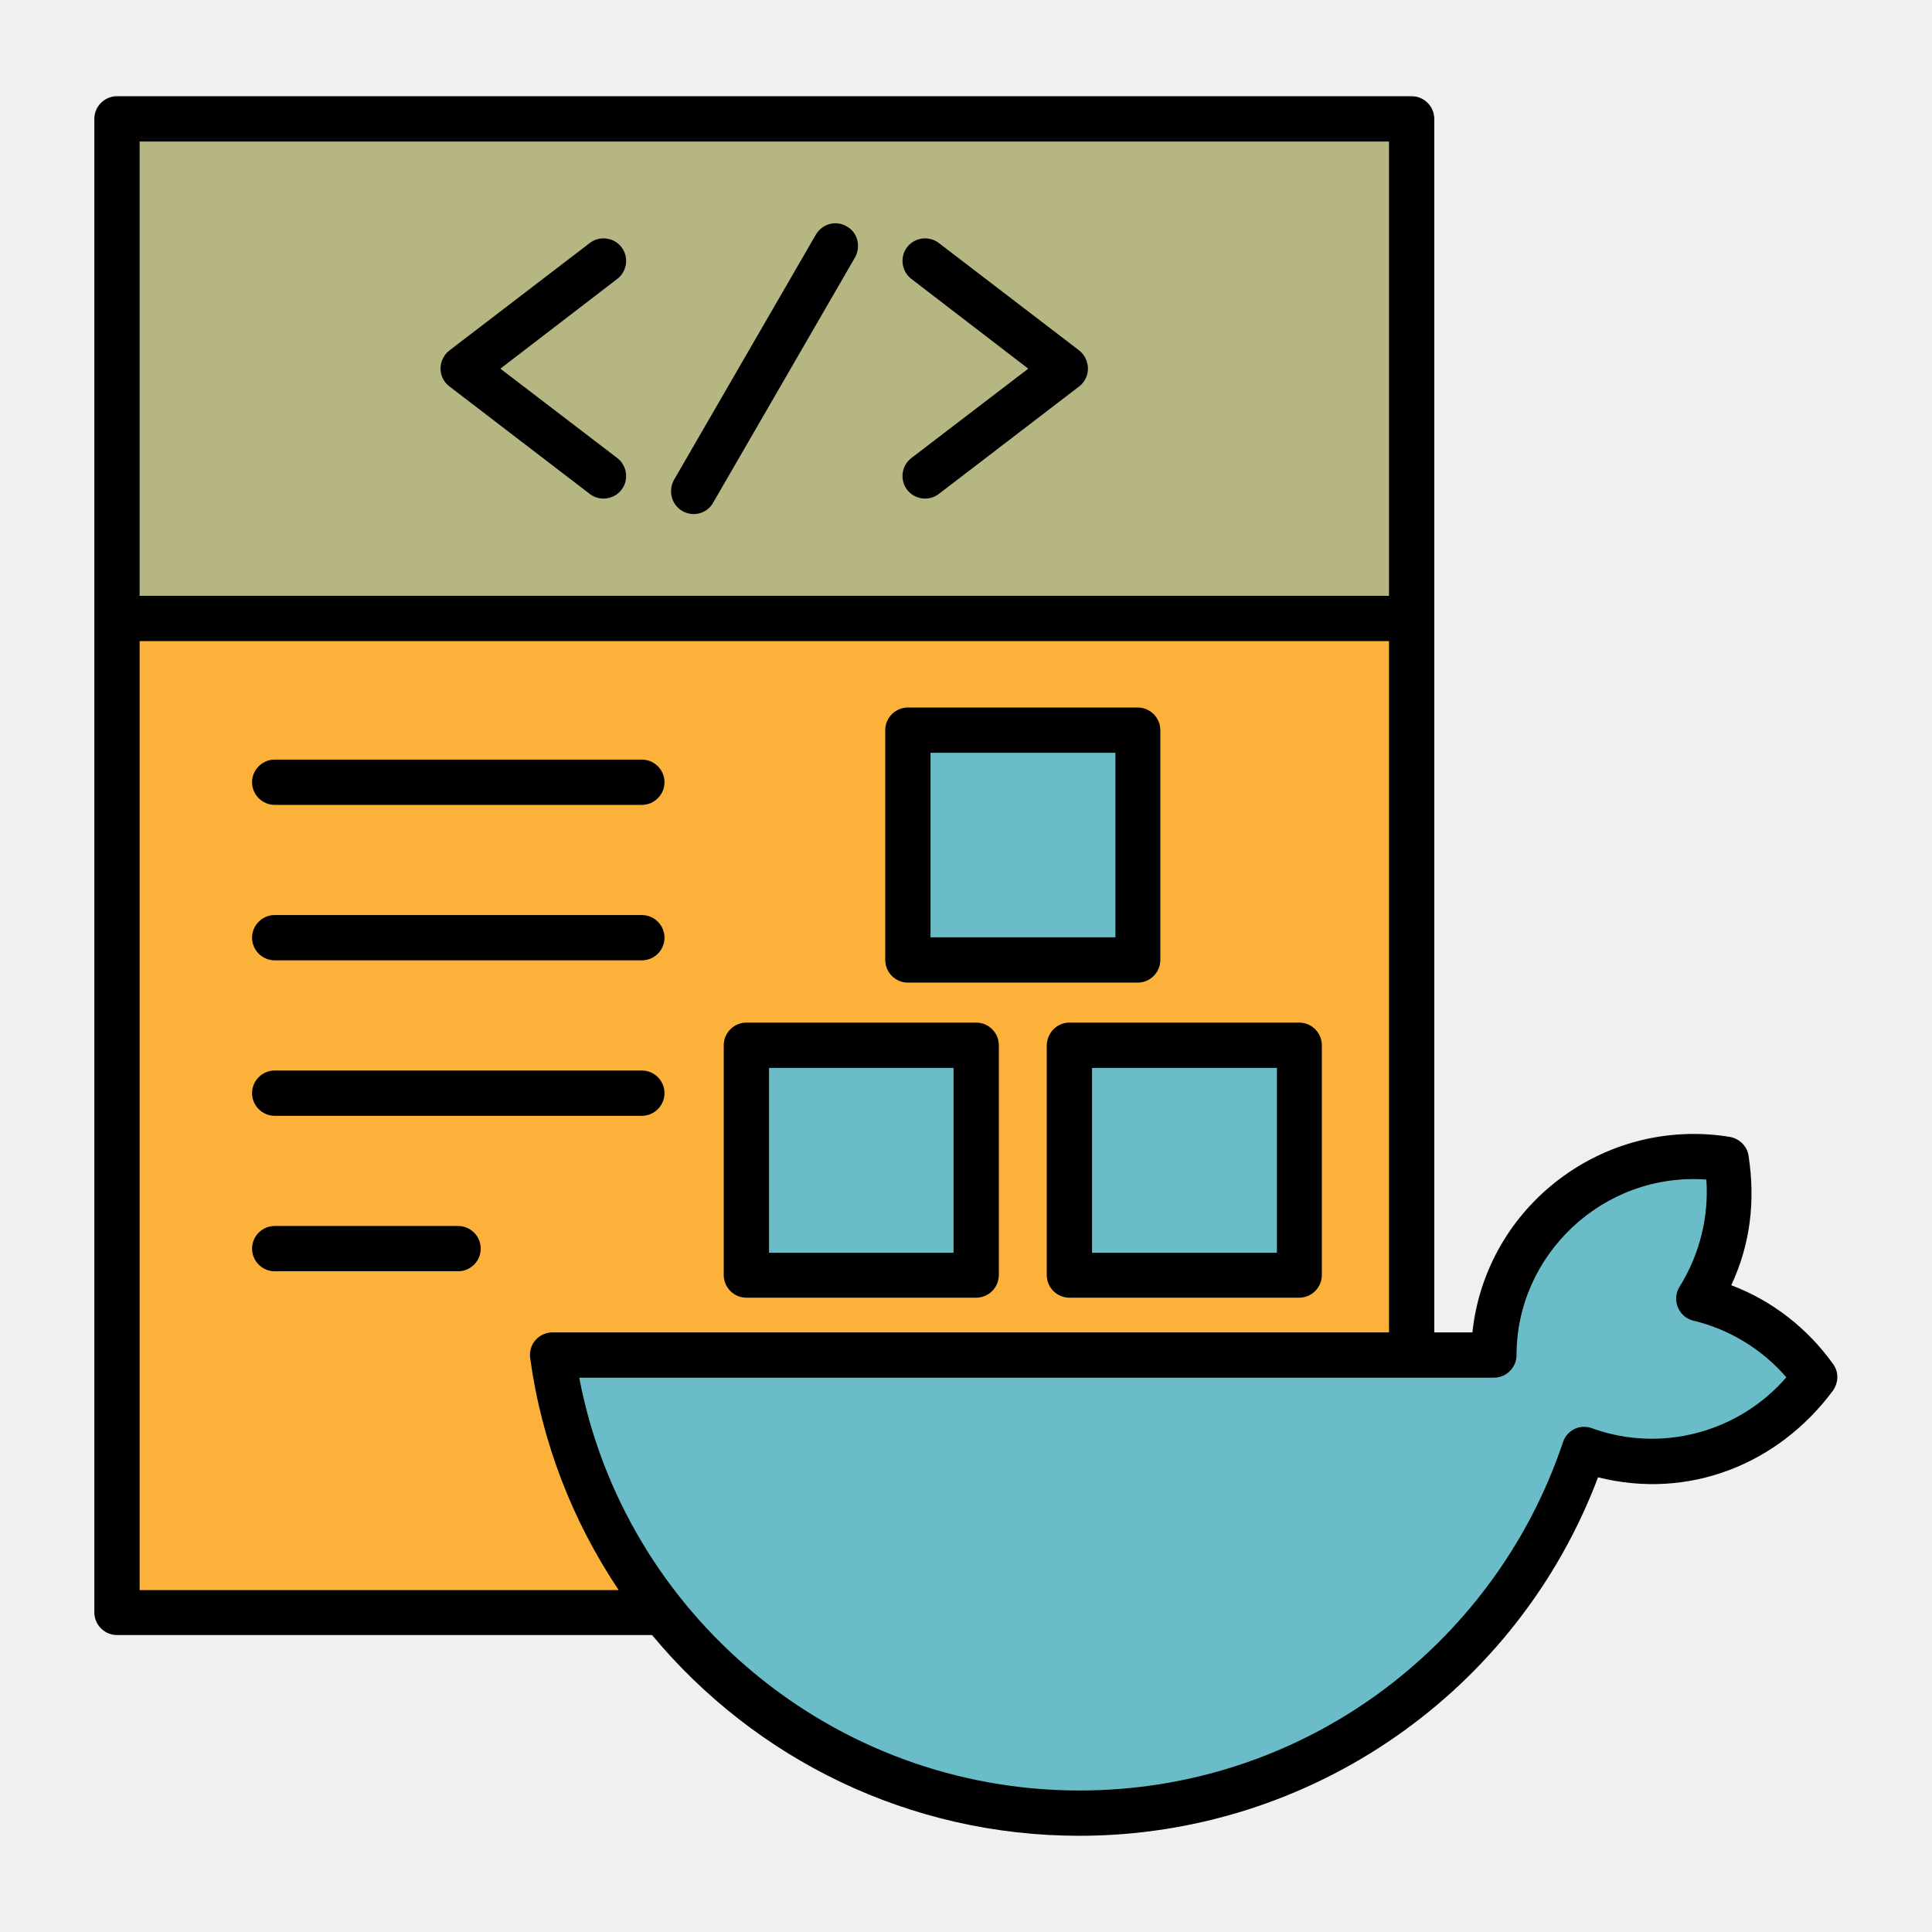
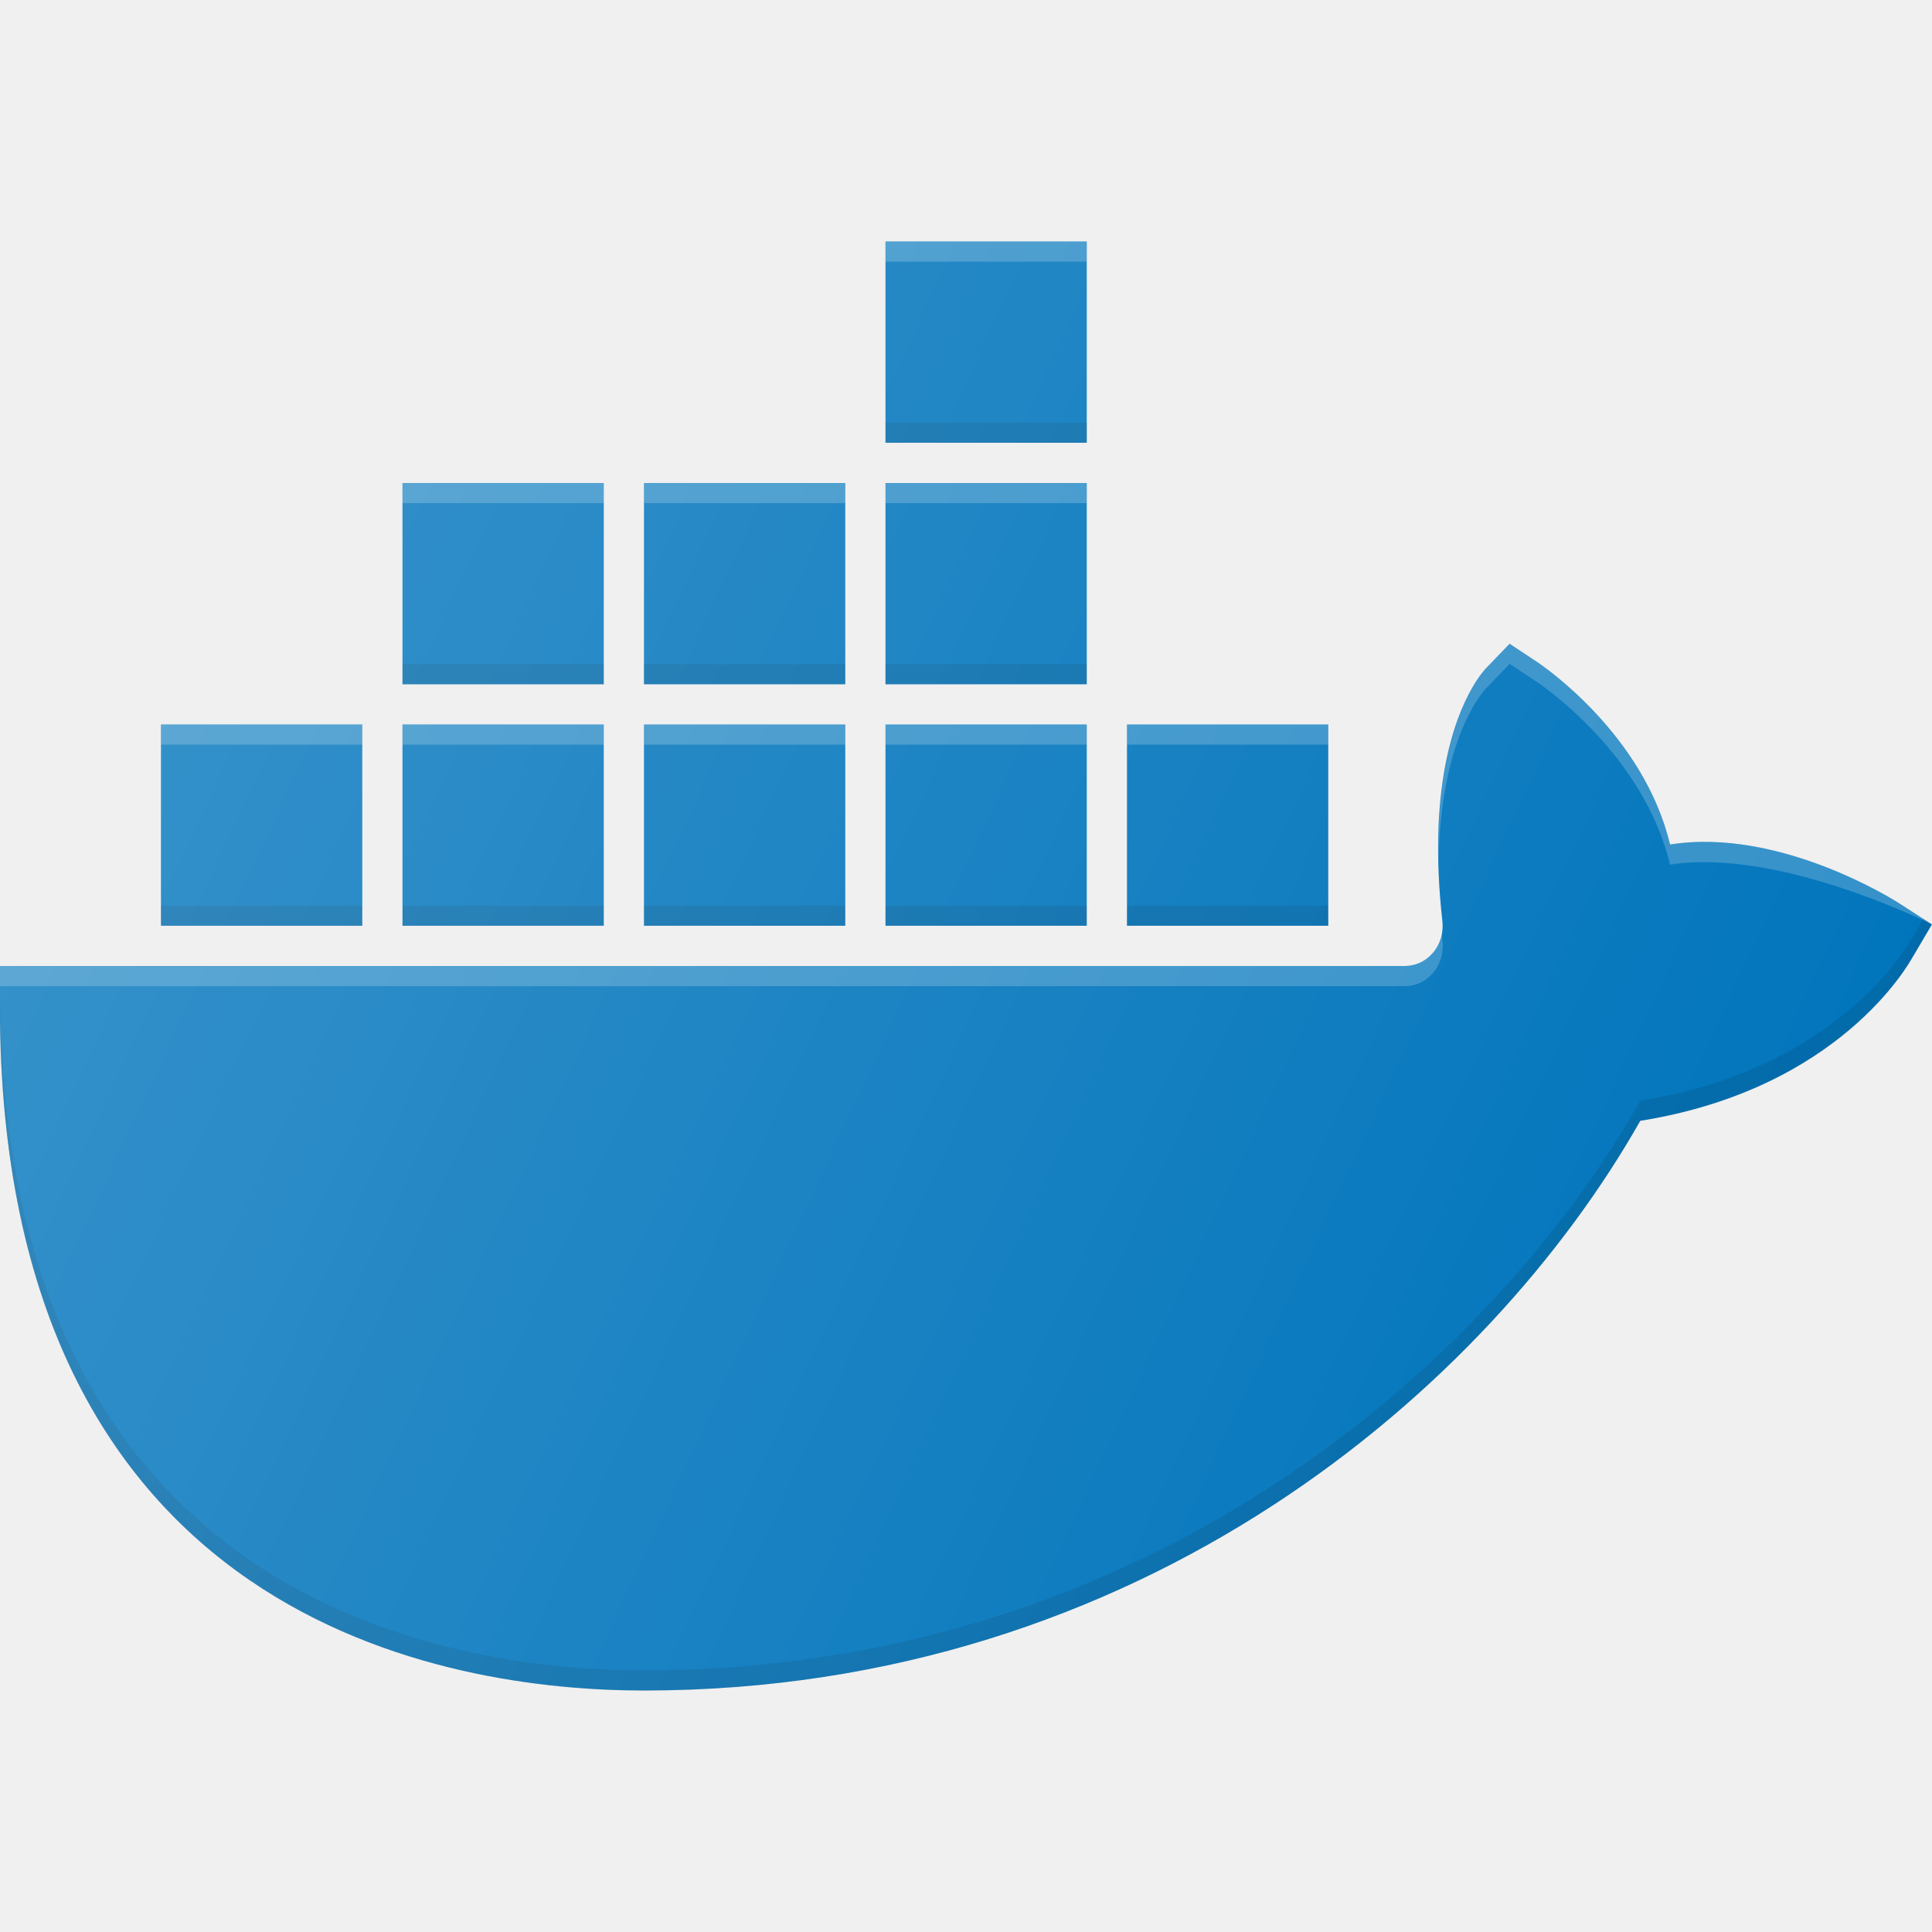
- <svg xmlns="http://www.w3.org/2000/svg" id="Layer_1" enable-background="new 0 0 512 512" viewBox="0 0 512 512">
+ <svg xmlns="http://www.w3.org/2000/svg" id="Layer_1" enable-background="new 0 0 24 24" viewBox="0 0 24 24">
+   <linearGradient id="SVGID_1_" gradientUnits="userSpaceOnUse" x1="1.726" x2="21.241" y1="8.3" y2="17.4">
+     <stop offset="0" stop-color="#fff" stop-opacity=".2" />
+     <stop offset="1" stop-color="#fff" stop-opacity="0" />
+   </linearGradient>
  <g>
-     <g clip-rule="evenodd" fill-rule="evenodd">
-       <path d="m31 163.8h343.1v263.5c-114.4 0-228.8 0-343.1 0 0-87.8 0-175.6 0-263.5z" fill="#fcb13b" />
-       <path d="m419.9 384.1c-18.7 56-71.5 96.4-133.8 96.4-71.2 0-130.1-52.8-139.7-121.4h249.4c.1-13.4 5.2-26.8 15.5-37.1 12.6-12.6 29.9-17.5 46.2-14.8 2.1 12.6-.3 25.8-7.4 37 12.6 3 23.5 10.5 30.8 20.8-9.6 13.5-25.3 22.3-43.1 22.3-6.3-.1-12.3-1.2-17.9-3.2z" fill="#6abdc8" />
-       <path d="m197.8 277h60.9v60.9h-60.9z" fill="#6abdc8" />
-       <path d="m283.4 277h60.9v60.9h-60.9z" fill="#6abdc8" />
-       <path d="m240.6 193.5h60.9v60.9h-60.9z" fill="#6abdc8" />
-       <path d="m31 31.5h343.1v132.4c-114.4 0-228.8 0-343.1 0 0-44.2 0-88.3 0-132.4z" fill="#b5b682" />
-     </g>
-     <path d="m163.6 121.4c2.6 2 3.1 5.8 1.1 8.4s-5.8 3.1-8.4 1.1l-37.2-28.5c-3.2-2.4-3.1-7.2.1-9.6l37.1-28.4c2.6-2 6.4-1.5 8.4 1.1s1.5 6.4-1.1 8.4l-31 23.8zm52.6-59.2c1.7-2.9 5.3-3.9 8.2-2.2 2.9 1.6 3.8 5.3 2.2 8.2l-37.6 65c-1.6 2.9-5.3 3.9-8.2 2.2-2.8-1.6-3.8-5.3-2.2-8.2zm32.6 68.7c-2.6 2-6.4 1.5-8.4-1.1s-1.5-6.4 1.1-8.4l31-23.7-31-23.8c-2.6-2-3.1-5.8-1.1-8.4s5.8-3.1 8.4-1.1l37.1 28.4c3.1 2.4 3.3 7.1.1 9.6zm-176 206c-3.3 0-6-2.7-6-6s2.7-6 6-6h48.6c3.3 0 6 2.7 6 6s-2.7 6-6 6zm0-41.2c-3.3 0-6-2.7-6-6s2.7-6 6-6h97.3c3.3 0 6 2.7 6 6s-2.7 6-6 6zm0-41.2c-3.3 0-6-2.7-6-6s2.7-6 6-6h97.3c3.3 0 6 2.7 6 6s-2.7 6-6 6zm0-41.2c-3.3 0-6-2.7-6-6s2.7-6 6-6h97.3c3.3 0 6 2.7 6 6s-2.7 6-6 6zm-41.8-187.8h343.1c3.3 0 6 2.7 6 6v321.6h10.1c3.6-33.6 34.9-57.3 68.3-51.8 2.6.5 4.6 2.6 4.9 5.1 1.8 11.8.5 23.3-4.6 34.2 10.9 4.1 20.3 11.5 27 20.9 1.6 2.2 1.4 5-.1 7.1-14.6 19.6-38.3 28.9-62.2 22.9-21.4 56.7-75.9 95-137.5 95-44.9 0-85.8-20.2-113.2-53.2h-141.8c-3.3 0-6-2.7-6-6v-395.8c0-3.3 2.7-6 6-6zm337.1 12h-331.1v120.4h331.1zm-127.5 150h60.9c3.3 0 6 2.7 6 6v60.9c0 3.3-2.7 6-6 6h-60.9c-3.3 0-6-2.7-6-6v-60.9c0-3.3 2.7-6 6-6zm55 12h-49v48.9h49zm-12.2 71.5h60.9c3.3 0 6 2.7 6 6v60.9c0 3.3-2.7 6-6 6h-60.9c-3.3 0-6-2.7-6-6v-60.9c.1-3.3 2.7-6 6-6zm55 12h-49v49h49zm-140.6-12h60.9c3.3 0 6 2.7 6 6v60.9c0 3.3-2.7 6-6 6h-60.9c-3.3 0-6-2.7-6-6v-60.9c0-3.3 2.7-6 6-6zm54.9 12h-48.9v49h48.9zm-88.8 138.3c-12.1-18.1-20.3-38.9-23.4-61.4-.5-3.6 2.3-6.8 5.9-6.8h221.7v-183.2h-331.1v251.5h126.9zm201 27.8c22.7-16.4 40.1-39.6 49.2-66.6 1-3.5 4.6-5.2 7.8-4 18.2 6.6 38.8 1.2 51.5-13.5-6.4-7.4-15-12.7-24.6-15-3.9-.9-5.9-5.5-3.7-9 5.3-8.5 7.8-18.5 7.1-28.4-27.2-2-50.3 19.8-50.3 46.5 0 3.3-2.7 6-6 6h-242.4c12 62.8 67.3 109.4 132.6 109.4 29.4 0 56.6-9.4 78.8-25.4z" />
+     <path id="XMLID_1489_" d="m11 3h2.5v2.5h-2.5z" fill="#0175bc" />
+     <path d="m11 5.25h2.5v.25h-2.5z" fill="#010101" opacity=".1" />
+     <path d="m11 3h2.5v.25h-2.5z" fill="#fff" opacity=".2" />
+     <path id="XMLID_1314_" d="m11 6h2.5v2.5h-2.5z" fill="#0175bc" />
+     <path d="m11 8.25h2.5v.25h-2.5z" fill="#010101" opacity=".1" />
+     <path d="m11 6h2.5v.25h-2.5z" fill="#fff" opacity=".2" />
+     <path id="XMLID_1315_" d="m11 9h2.5v2.5h-2.5z" fill="#0175bc" />
+     <path d="m11 11.25h2.5v.25h-2.5z" fill="#010101" opacity=".1" />
+     <path d="m11 9h2.5v.25h-2.5z" fill="#fff" opacity=".2" />
+     <path id="XMLID_1307_" d="m8 6h2.5v2.5h-2.5z" fill="#0175bc" />
+     <path d="m8 8.25h2.5v.25h-2.5z" fill="#010101" opacity=".1" />
+     <path d="m8 6h2.5v.25h-2.5z" fill="#fff" opacity=".2" />
+     <path id="XMLID_1306_" d="m8 9h2.5v2.5h-2.5z" fill="#0175bc" />
+     <path d="m8 11.25h2.5v.25h-2.5z" fill="#010101" opacity=".1" />
+     <path d="m8 9h2.5v.25h-2.5z" fill="#fff" opacity=".2" />
+     <path id="XMLID_1317_" d="m5 6h2.5v2.5h-2.5z" fill="#0175bc" />
+     <path d="m5 8.25h2.5v.25h-2.5z" fill="#010101" opacity=".1" />
+     <path d="m5 6h2.5v.25h-2.5z" fill="#fff" opacity=".2" />
+     <path id="XMLID_1316_" d="m5 9h2.5v2.5h-2.5z" fill="#0175bc" />
+     <path d="m5 11.25h2.5v.25h-2.5z" fill="#010101" opacity=".1" />
+     <path d="m5 9h2.5v.25h-2.5z" fill="#fff" opacity=".2" />
+     <path id="XMLID_1318_" d="m2 9h2.5v2.5h-2.5z" fill="#0175bc" />
+     <path d="m2 11.25h2.5v.25h-2.5z" fill="#010101" opacity=".1" />
+     <path d="m2 9h2.5v.25h-2.5z" fill="#fff" opacity=".2" />
+     <path id="XMLID_1305_" d="m14 9h2.5v2.5h-2.5z" fill="#0175bc" />
+     <path d="m14 11.25h2.5v.25h-2.5z" fill="#010101" opacity=".1" />
+     <path d="m14 9h2.5v.25h-2.5z" fill="#fff" opacity=".2" />
+     <path d="m23.595 11.223c-.069-.045-1.498-.947-2.849-.732-.327-1.369-1.583-2.222-1.645-2.263l-.348-.231s-.218.226-.29.301c-.026.027-.095.106-.176.248-.225.392-.55 1.269-.37 2.89.018.152-.028.303-.126.411-.088.099-.21.153-.344.153h-17.448v.5c0 7.672 5.595 8.5 8 8.5 6.193 0 10.498-3.762 12.377-7.077 2.476-.395 3.333-1.95 3.378-2.024l.245-.415z" fill="#0175bc" />
+     <path d="m17.448 12h-17.448v.25h17.448c.134 0 .256-.055.344-.153.098-.108.144-.259.126-.411-.006-.052-.005-.093-.01-.143-.009.113-.042.222-.116.304-.088.099-.21.153-.344.153z" fill="#fff" opacity=".2" />
+     <path d="m23.595 11.223c-.069-.045-1.498-.947-2.849-.732-.327-1.369-1.583-2.222-1.645-2.263l-.348-.231s-.218.226-.29.301c-.02.021-.063.07-.118.154-.188.289-.511.985-.474 2.296.011-1.503.508-2.113.592-2.2l.29-.301.348.231c.062.041 1.317.894 1.645 2.263 1.351-.215 3.254.743 3.254.743z" fill="#fff" opacity=".2" />
+     <path d="m23.755 11.649c-.045.074-.902 1.629-3.378 2.024-1.879 3.315-6.184 7.077-12.377 7.077-2.405 0-8-.828-8-8.5v.25c0 7.672 5.595 8.5 8 8.5 6.193 0 10.498-3.762 12.377-7.077 2.476-.395 3.333-1.95 3.378-2.024l.245-.415-.107-.069z" fill="#010101" opacity=".1" />
+     <path d="m13.5 6h-2.5v2.5h2.5zm0 3h-2.5v2.5h2.5zm3 0h-2.5v2.5h2.5zm-3-6h-2.5v2.5h2.5zm-3 3h-2.5v2.5h2.5zm-6 3h-2.5v2.5h2.5zm19.095 2.223c-.069-.045-1.498-.947-2.849-.732-.327-1.369-1.583-2.222-1.645-2.263l-.348-.231s-.218.226-.29.301c-.026.027-.095.106-.176.248-.225.392-.55 1.269-.37 2.89.018.152-.028.303-.126.411-.088.099-.21.153-.344.153h-17.448v.5c0 7.672 5.595 8.5 8 8.5 6.193 0 10.498-3.762 12.377-7.077 2.476-.395 3.333-1.95 3.378-2.024l.245-.415zm-13.095-2.223h-2.5v2.5h2.5zm-3-3h-2.5v2.5h2.5zm0 3h-2.5v2.5h2.5z" fill="url(#SVGID_1_)" />
  </g>
+   <g />
+   <g />
+   <g />
+   <g />
+   <g />
+   <g />
+   <g />
+   <g />
+   <g />
+   <g />
+   <g />
+   <g />
+   <g />
+   <g />
+   <g />
</svg>
